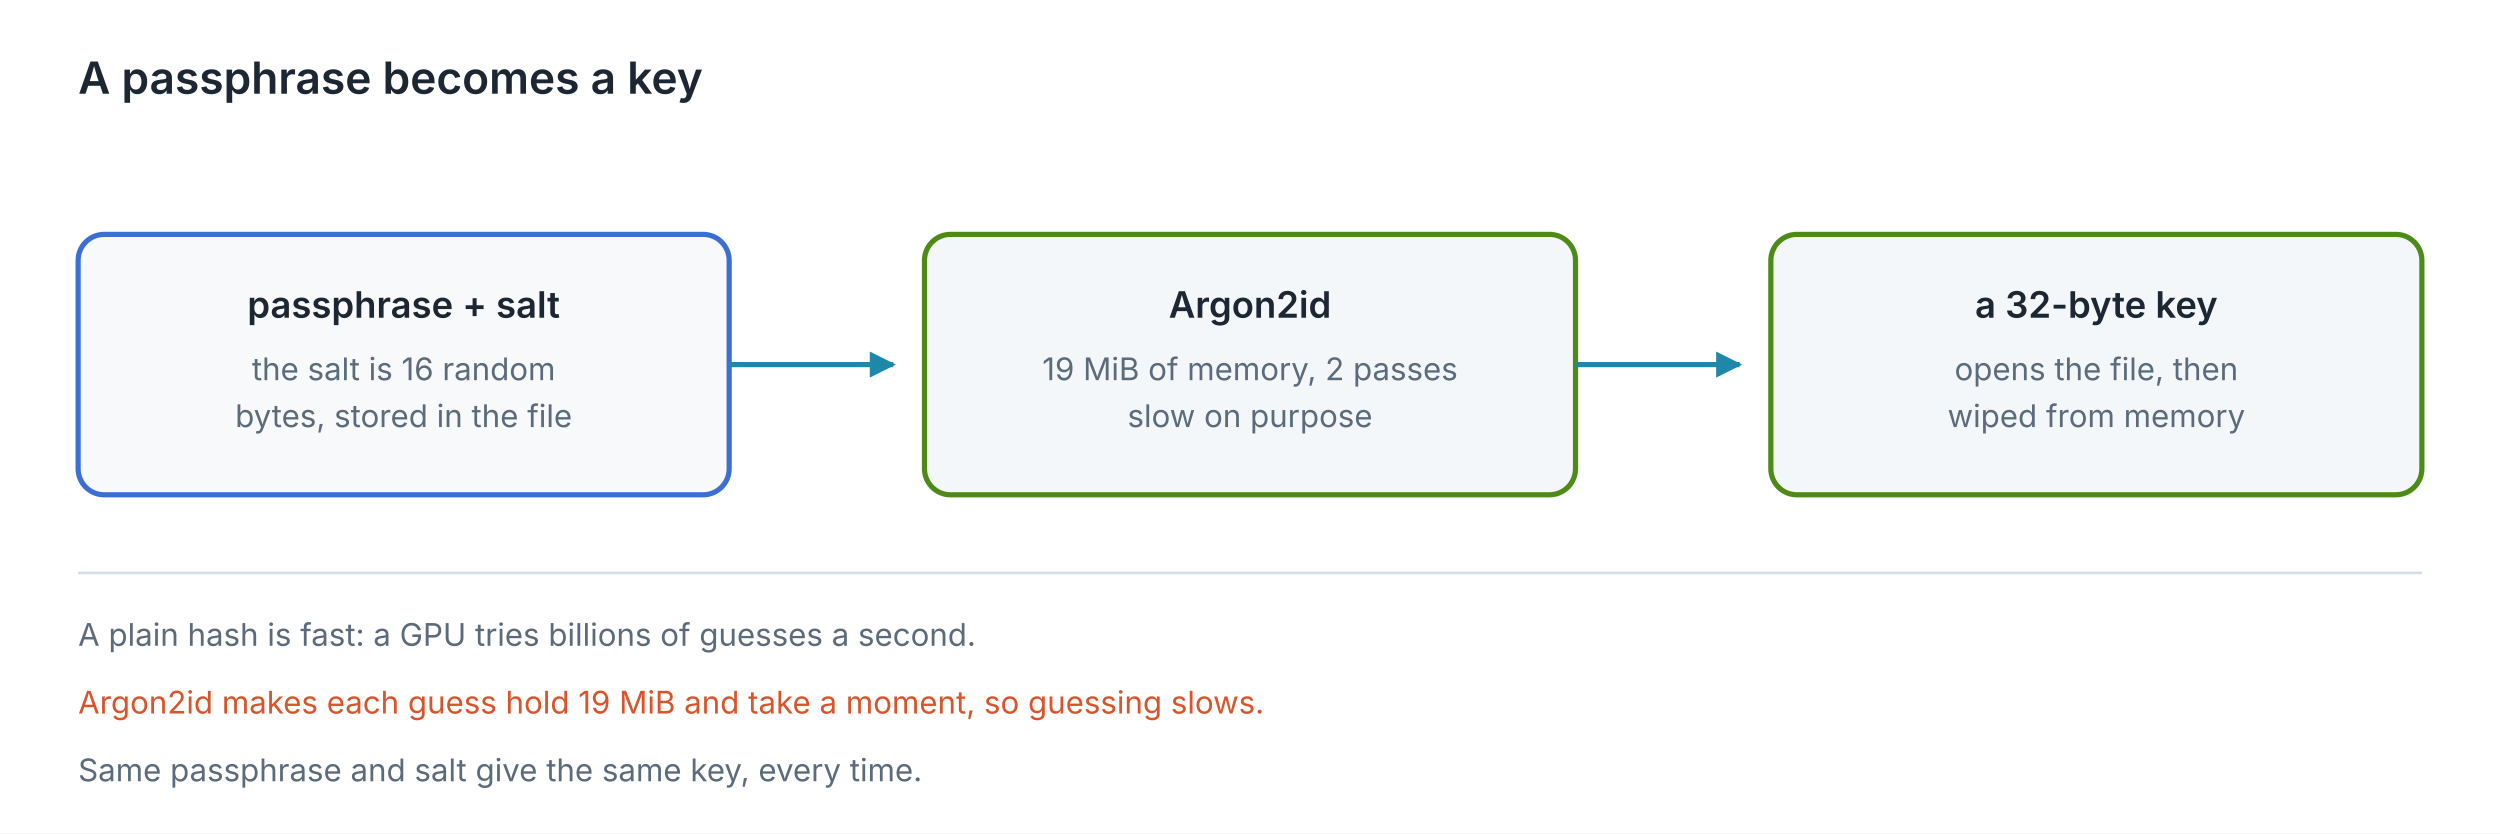
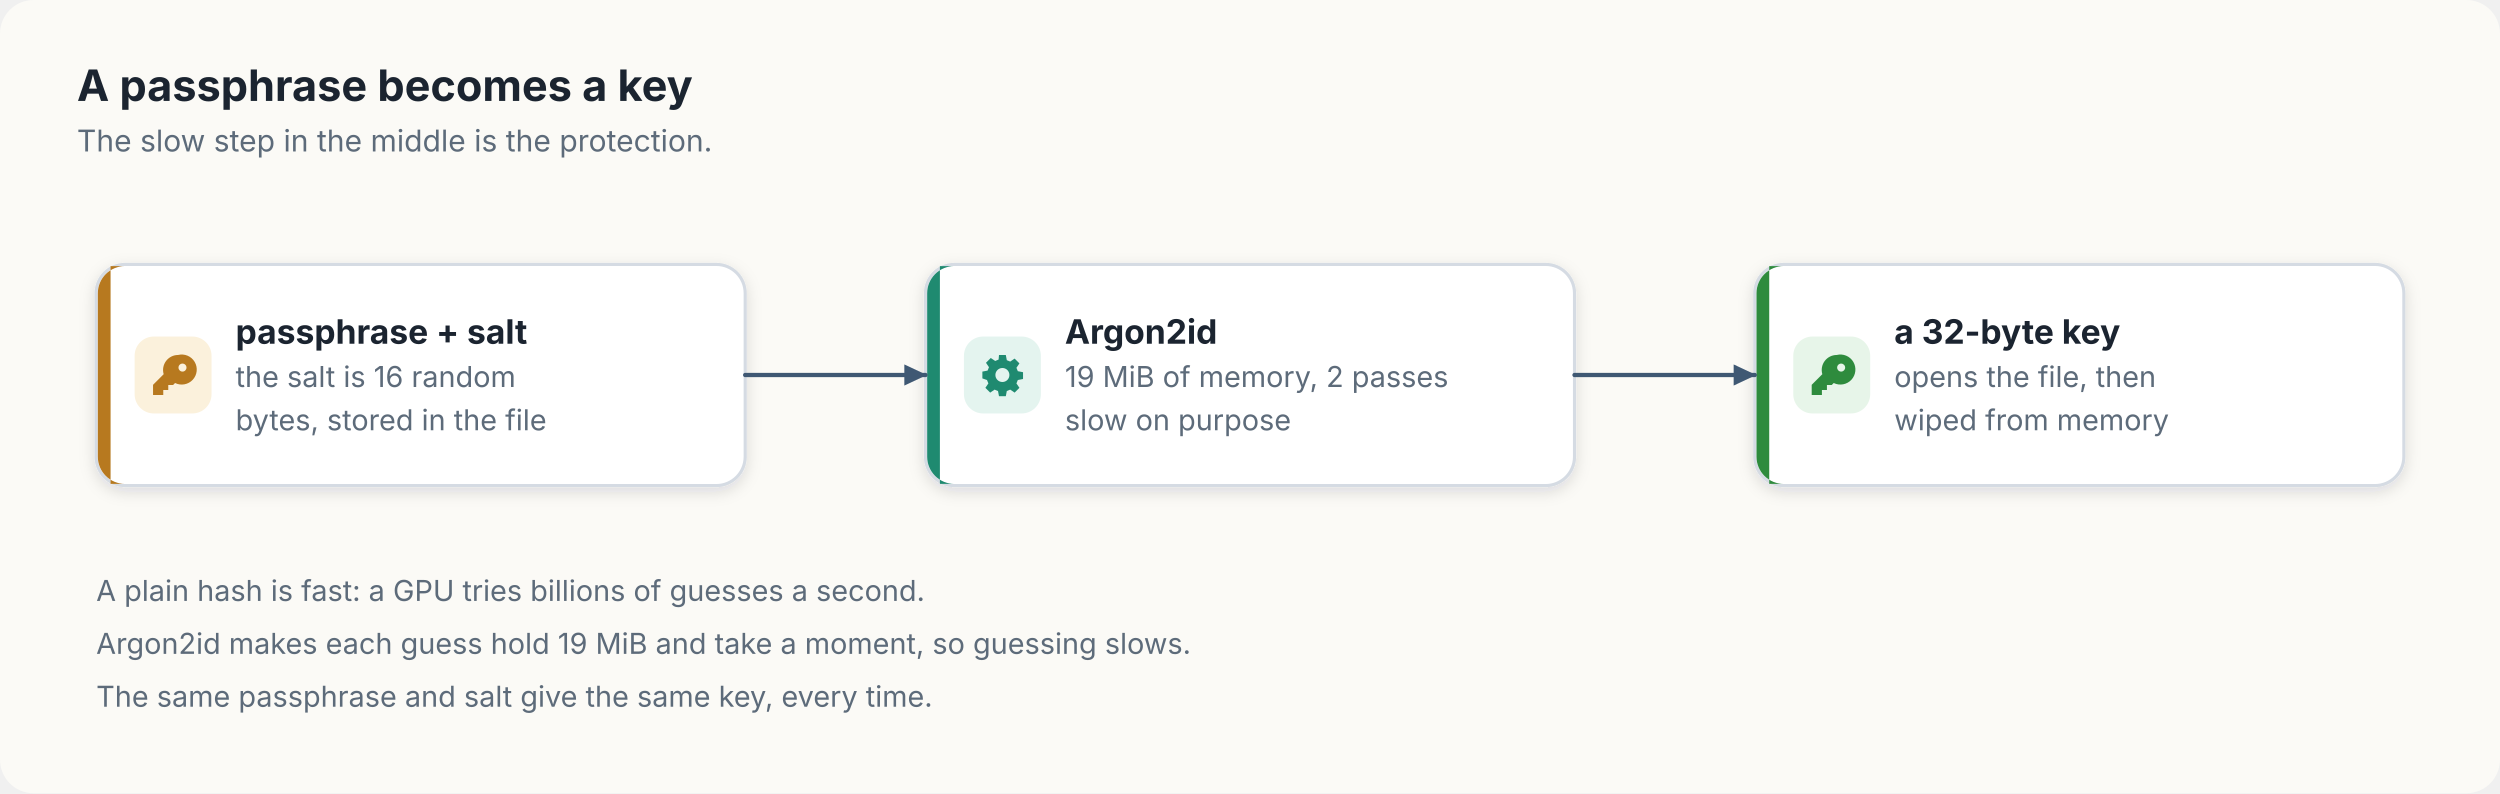
- <svg xmlns="http://www.w3.org/2000/svg" viewBox="0 0 960 320" width="960" height="320" role="img" aria-label="A passphrase and a random salt go into Argon2id, which uses 19 MiB of memory over two passes and produces a 32-byte key that opens the file and is wiped from memory afterwards. A plain hash is fast, so a GPU tries billions of guesses a second; Argon2id makes each guess hold memory and take time.">
+ <svg xmlns="http://www.w3.org/2000/svg" viewBox="0 0 1040 330" width="1040" height="330" role="img" aria-label="Argon2id turns a passphrase, a random salt and fixed parameters (19 MiB, 2 passes, 1 lane) into a 32-byte key. A plain hash lets a GPU try billions of guesses a second; Argon2id makes each guess hold 19 MiB and take a moment.">
  <style>
-     text { font-family: Inter, "Segoe UI", Helvetica, Arial, sans-serif; }
-     .title { fill: #1D2733; font-size: 17px; font-weight: 600; }
-     .name { fill: #1D2733; font-size: 14px; font-weight: 600; }
-     .note { fill: #5B6B7C; font-size: 12px; }
-     .label { fill: #1E88A8; font-size: 12px; }
-     .warn { fill: #D9542B; font-size: 12px; }
-     .num { fill: #1D2733; font-size: 12px; font-weight: 600; }
-     .mono { font-family: "JetBrains Mono", Menlo, monospace; }
-     .box { fill: #F4F7FA; stroke-width: 2; }
-     .built { stroke: #4E8A16; }
-     .planned { fill: #F4F7FA; stroke: #B7791F; stroke-width: 2; stroke-dasharray: 7 5; }
-     .outside { fill: #F7F9FB; stroke: #3B6FD4; stroke-width: 2; }
-     .zone { fill: none; stroke: #8A99AB; stroke-width: 1.5; stroke-dasharray: 6 5; }
-     .zonelabel { fill: #5B6B7C; font-size: 12px; font-weight: 600; }
-     .flow { stroke: #1E88A8; stroke-width: 2; fill: none; stroke-linejoin: round; }
-     .deny { stroke: #D9542B; stroke-width: 2; fill: none; stroke-dasharray: 5 4; stroke-linejoin: round; }
+     text { font-family: Inter, "Segoe UI", "Helvetica Neue", Helvetica, Arial, sans-serif; fill: #1B2430; }
+     .title { font-size: 18px; font-weight: 650; }
+     .lede { font-size: 12.5px; fill: #5D6B7A; }
+     .name { font-size: 14px; font-weight: 650; }
+     .sub { font-size: 12px; fill: #5D6B7A; }
+     .note { font-size: 12px; fill: #5D6B7A; }
+     .tab { font-size: 11.5px; font-weight: 650; letter-spacing: 0.04em; fill: #5D6B7A; }
+     .mono { font-family: "JetBrains Mono", "SF Mono", Menlo, Consolas, monospace; font-size: 12px; }
+     .dim { fill: #8794A3; }
+     .strong { font-weight: 700; }
+     .trap { fill: #CF4526; font-weight: 700; }
+     .pill { font-size: 11px; font-weight: 600; }
+     .wire { fill: none; stroke: #3F5873; stroke-width: 1.8; stroke-linecap: round; stroke-linejoin: round; }
+     .wire.danger { stroke: #CF4526; stroke-dasharray: 6 5; }
+     .wire.idle { stroke: #7F8EA0; stroke-dasharray: 2 5; }
  </style>
  <defs>
-     <marker id="arrow" viewBox="0 0 10 10" refX="9" refY="5" markerUnits="userSpaceOnUse" markerWidth="10" markerHeight="10" orient="auto">
-       <path d="M0,0 L10,5 L0,10 Z" fill="#1E88A8" />
+     <filter id="lift" x="-10%" y="-10%" width="120%" height="135%">
+       <feDropShadow dx="0" dy="2" stdDeviation="3" flood-color="#1B2430" flood-opacity="0.13" />
+     </filter>
+     <marker id="head" viewBox="0 0 10 10" refX="8.5" refY="5" markerUnits="userSpaceOnUse" markerWidth="11" markerHeight="11" orient="auto">
+       <path d="M0.5,1 L9,5 L0.5,9 Z" fill="#3F5873" />
+     </marker>
+     <marker id="head-danger" viewBox="0 0 10 10" refX="8.5" refY="5" markerUnits="userSpaceOnUse" markerWidth="11" markerHeight="11" orient="auto">
+       <path d="M0.5,1 L9,5 L0.5,9 Z" fill="#CF4526" />
+     </marker>
+     <marker id="head-idle" viewBox="0 0 10 10" refX="8.5" refY="5" markerUnits="userSpaceOnUse" markerWidth="11" markerHeight="11" orient="auto">
+       <path d="M0.5,1 L9,5 L0.5,9 Z" fill="#7F8EA0" />
    </marker>
  </defs>
-   <rect width="960" height="320" fill="#FFFFFF" />
-   <text x="30" y="36" class="title">A passphrase becomes a key</text>
-   <rect x="30" y="90" width="250" height="100" rx="10" class="outside" />
-   <text x="155" y="122" class="name" text-anchor="middle">passphrase + salt</text>
-   <text x="155" y="146" class="note" text-anchor="middle">the salt is 16 random</text>
-   <text x="155" y="164" class="note" text-anchor="middle">bytes, stored in the file</text>
-   <rect x="355" y="90" width="250" height="100" rx="10" class="box built" />
-   <text x="480" y="122" class="name" text-anchor="middle">Argon2id</text>
-   <text x="480" y="146" class="note" text-anchor="middle">19 MiB of memory, 2 passes</text>
-   <text x="480" y="164" class="note" text-anchor="middle">slow on purpose</text>
-   <rect x="680" y="90" width="250" height="100" rx="10" class="box built" />
-   <text x="805" y="122" class="name" text-anchor="middle">a 32-byte key</text>
-   <text x="805" y="146" class="note" text-anchor="middle">opens the file, then</text>
-   <text x="805" y="164" class="note" text-anchor="middle">wiped from memory</text>
-   <path class="flow" d="M280,140 L343,140" marker-end="url(#arrow)" />
-   <path class="flow" d="M605,140 L668,140" marker-end="url(#arrow)" />
-   <line x1="30" y1="220" x2="930" y2="220" stroke="#D5DCE4" stroke-width="1" />
-   <text x="30" y="248" class="note">A plain hash is fast: a GPU tries billions of guesses a second.</text>
-   <text x="30" y="274" class="warn">Argon2id makes each guess hold 19 MiB and take a moment, so guessing slows.</text>
-   <text x="30" y="300" class="note">Same passphrase and salt give the same key, every time.</text>
+   <rect width="1040" height="330" rx="14" fill="#FBFAF6" />
+   <text x="32.0" y="42.0" class="title" text-anchor="start" xml:space="preserve">A passphrase becomes a key</text>
+   <text x="32.0" y="63.0" class="lede" text-anchor="start" xml:space="preserve">The slow step in the middle is the protection.</text>
+   <rect x="40" y="110" width="270" height="92" rx="12" fill="#FFFFFF" stroke="#D5DBE3" stroke-width="1.3" filter="url(#lift)" />
+   <path d="M52,110.7 H46 V201.3 H52 A11.3,11.3 0 0 1 40.7,190 V122 A11.3,11.3 0 0 1 52,110.7 Z" fill="#B7791F" />
+   <rect x="56" y="140.0" width="32" height="32" rx="8" fill="#FBF1DC" />
+   <g transform="translate(62.0,146.0) scale(0.8333)">
+     <path d="M14.5 2a7.5 7.5 0 0 0-7.2 9.6L2 16.9V22h5.1v-2.5h2.5V17h2.4l1-1a7.5 7.5 0 1 0 1.5-14zm2.2 4.3a2 2 0 1 1 0 4 2 2 0 0 1 0-4z" fill="#B7791F" fill-rule="evenodd" />
+   </g>
+   <text x="98.0" y="143.0" class="name" text-anchor="start" xml:space="preserve">passphrase + salt</text>
+   <text x="98.0" y="161.0" class="sub" text-anchor="start" xml:space="preserve">the salt is 16 random</text>
+   <text x="98.0" y="179.0" class="sub" text-anchor="start" xml:space="preserve">bytes, stored in the file</text>
+   <rect x="385" y="110" width="270" height="92" rx="12" fill="#FFFFFF" stroke="#D5DBE3" stroke-width="1.3" filter="url(#lift)" />
+   <path d="M397,110.7 H391 V201.3 H397 A11.3,11.3 0 0 1 385.7,190 V122 A11.3,11.3 0 0 1 397,110.7 Z" fill="#1F8A70" />
+   <rect x="401" y="140.0" width="32" height="32" rx="8" fill="#E4F4EF" />
+   <g transform="translate(407.0,146.0) scale(0.8333)">
+     <path d="M10.3 2h3.4l.5 2.6 1.7.7 2.2-1.5 2.4 2.4-1.5 2.2.7 1.7 2.6.5v3.4l-2.6.5-.7 1.7 1.5 2.2-2.4 2.4-2.2-1.5-1.7.7-.5 2.6h-3.4l-.5-2.6-1.7-.7-2.2 1.5-2.4-2.4 1.5-2.2-.7-1.7L2 13.7v-3.4l2.6-.5.7-1.7-1.5-2.2 2.4-2.4 2.2 1.5 1.7-.7zM12 8.5a3.5 3.5 0 1 0 0 7 3.5 3.5 0 0 0 0-7z" fill="#1F8A70" fill-rule="evenodd" />
+   </g>
+   <text x="443.0" y="143.0" class="name" text-anchor="start" xml:space="preserve">Argon2id</text>
+   <text x="443.0" y="161.0" class="sub" text-anchor="start" xml:space="preserve">19 MiB of memory, 2 passes</text>
+   <text x="443.0" y="179.0" class="sub" text-anchor="start" xml:space="preserve">slow on purpose</text>
+   <rect x="730" y="110" width="270" height="92" rx="12" fill="#FFFFFF" stroke="#D5DBE3" stroke-width="1.3" filter="url(#lift)" />
+   <path d="M742,110.7 H736 V201.3 H742 A11.3,11.3 0 0 1 730.7,190 V122 A11.3,11.3 0 0 1 742,110.7 Z" fill="#2E8B3D" />
+   <rect x="746" y="140.0" width="32" height="32" rx="8" fill="#E7F5E9" />
+   <g transform="translate(752.0,146.0) scale(0.8333)">
+     <path d="M14.5 2a7.5 7.5 0 0 0-7.2 9.6L2 16.9V22h5.1v-2.5h2.5V17h2.4l1-1a7.5 7.5 0 1 0 1.5-14zm2.2 4.3a2 2 0 1 1 0 4 2 2 0 0 1 0-4z" fill="#2E8B3D" fill-rule="evenodd" />
+   </g>
+   <text x="788.0" y="143.0" class="name" text-anchor="start" xml:space="preserve">a 32-byte key</text>
+   <text x="788.0" y="161.0" class="sub" text-anchor="start" xml:space="preserve">opens the file, then</text>
+   <text x="788.0" y="179.0" class="sub" text-anchor="start" xml:space="preserve">wiped from memory</text>
+   <path class="wire" d="M310,156 L385,156" marker-end="url(#head)" />
+   <path class="wire" d="M655,156 L730,156" marker-end="url(#head)" />
+   <text x="40.0" y="250.0" class="note" text-anchor="start" xml:space="preserve">A plain hash is fast: a GPU tries billions of guesses a second.</text>
+   <text x="40.0" y="272.0" class="note" text-anchor="start" xml:space="preserve">Argon2id makes each guess hold 19 MiB and take a moment, so guessing slows.</text>
+   <text x="40.0" y="294.0" class="note" text-anchor="start" xml:space="preserve">The same passphrase and salt give the same key, every time.</text>
</svg>
